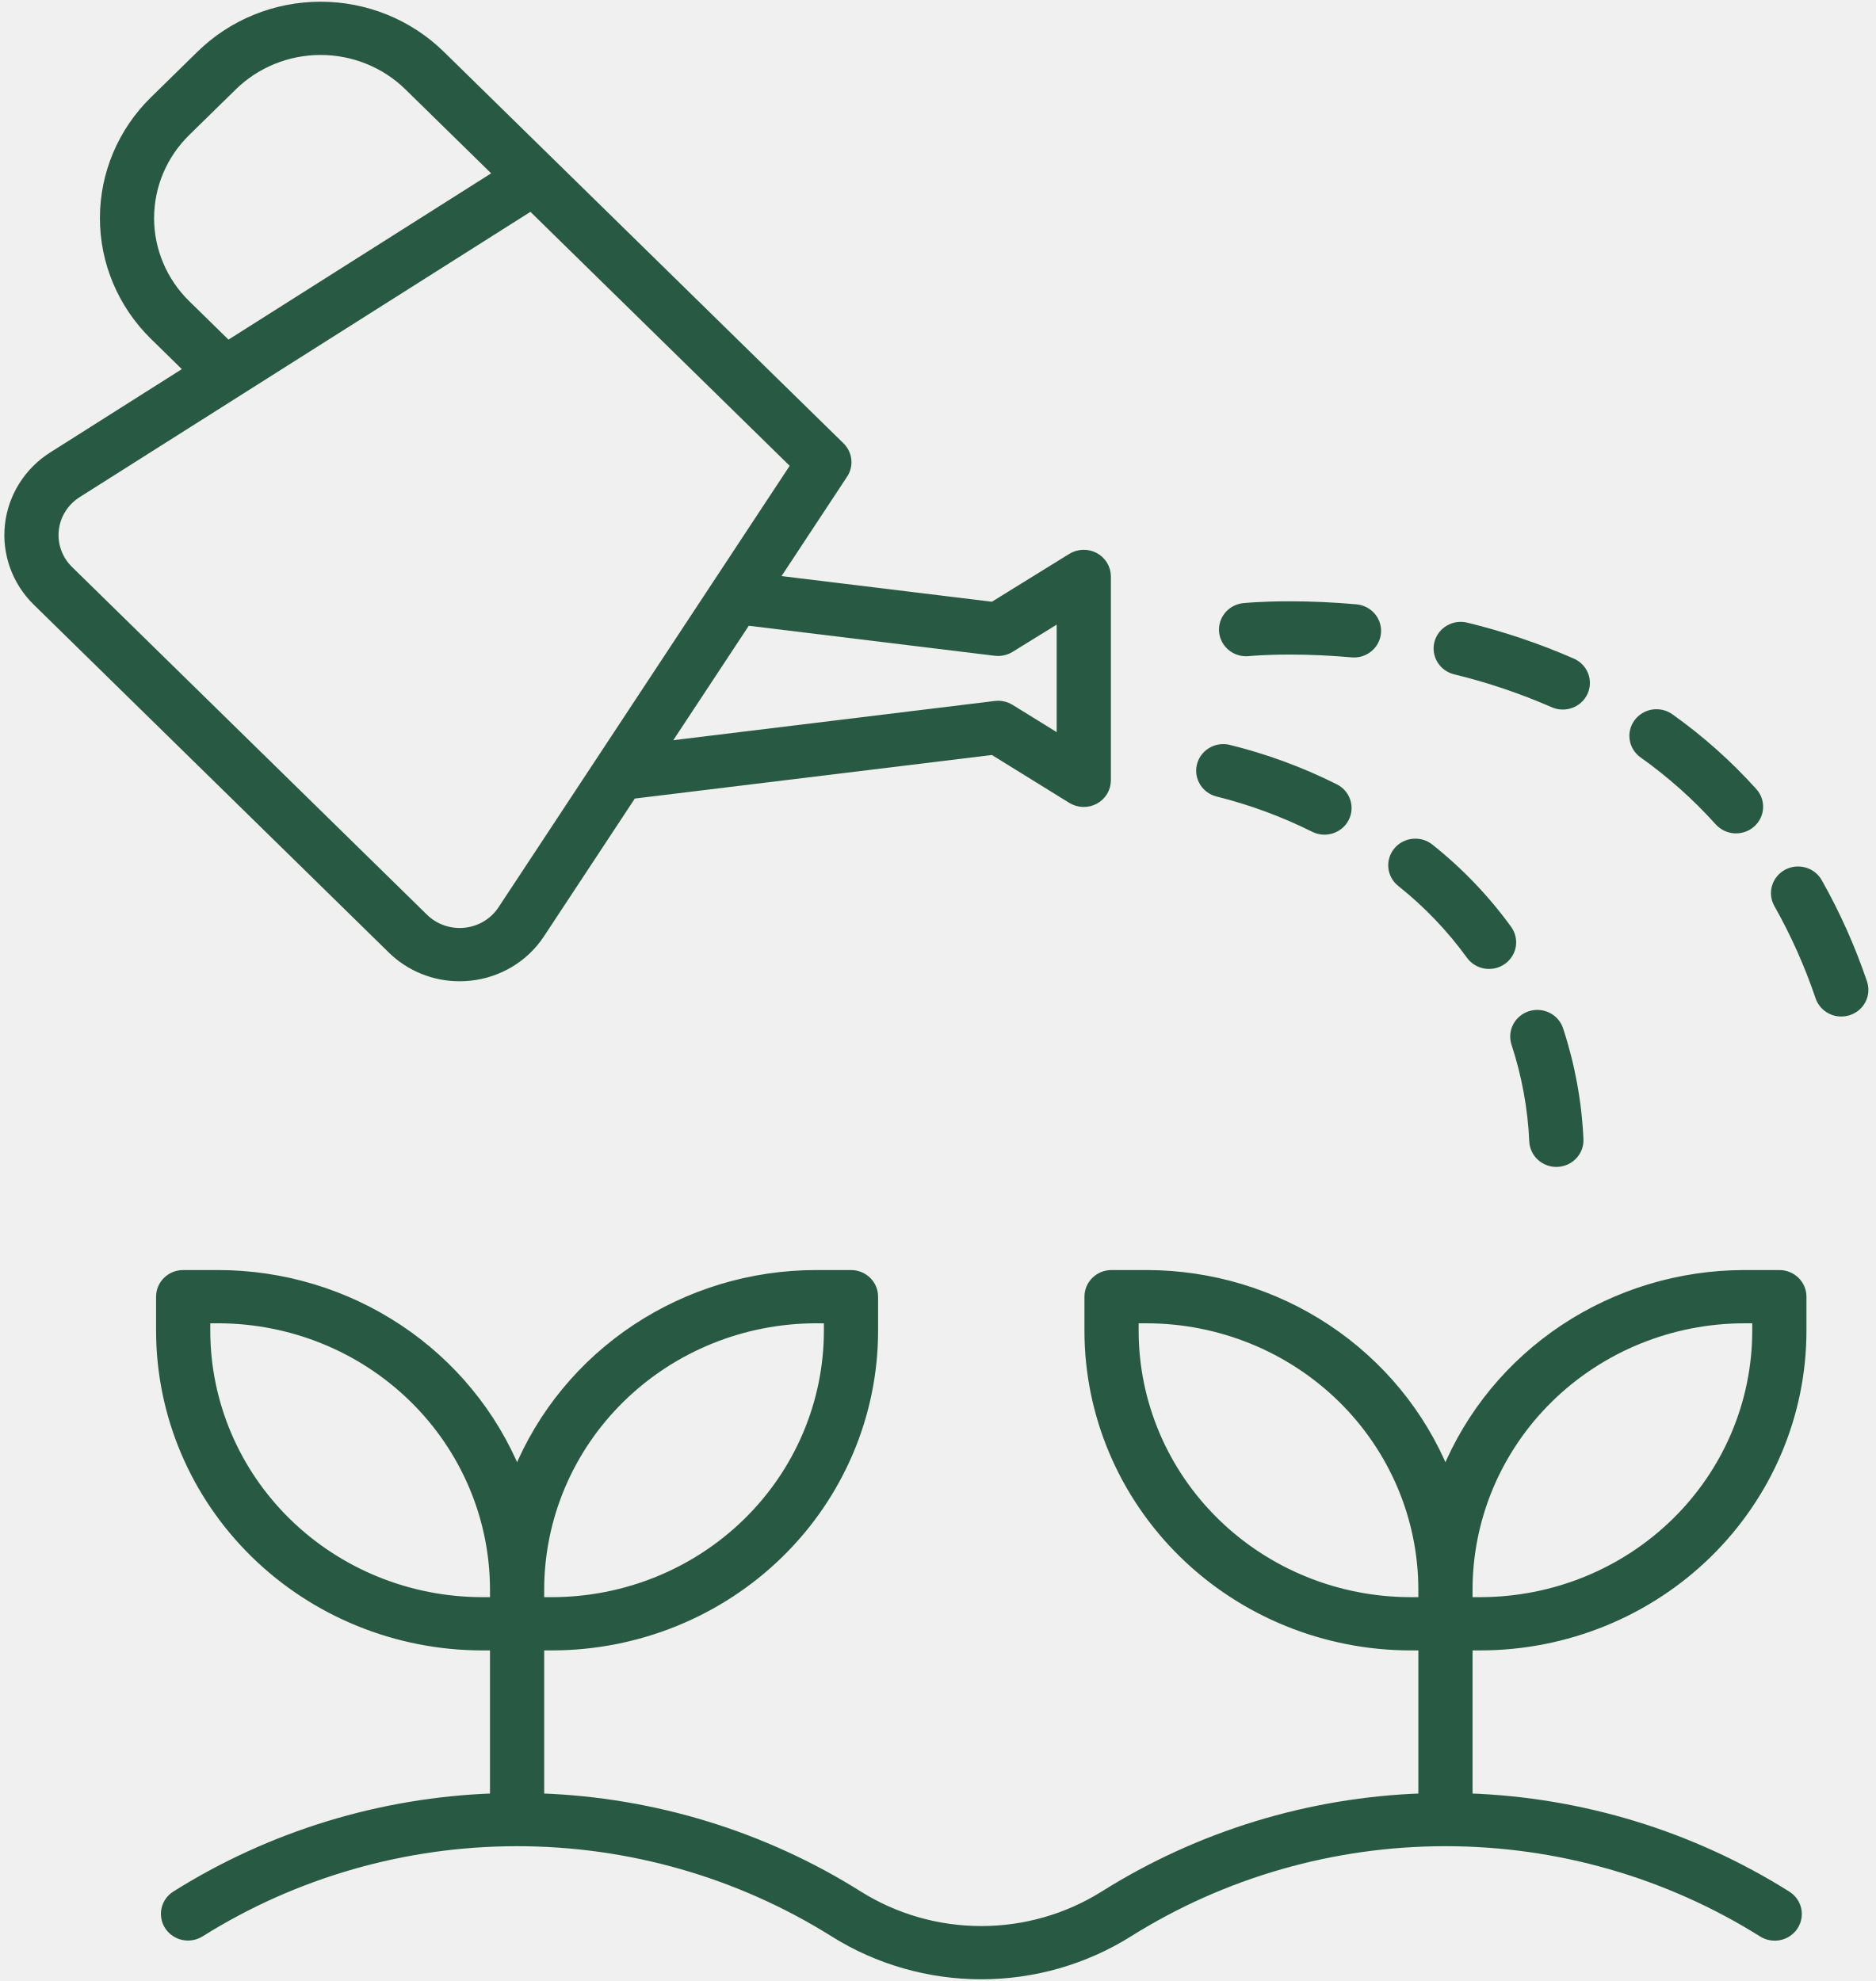
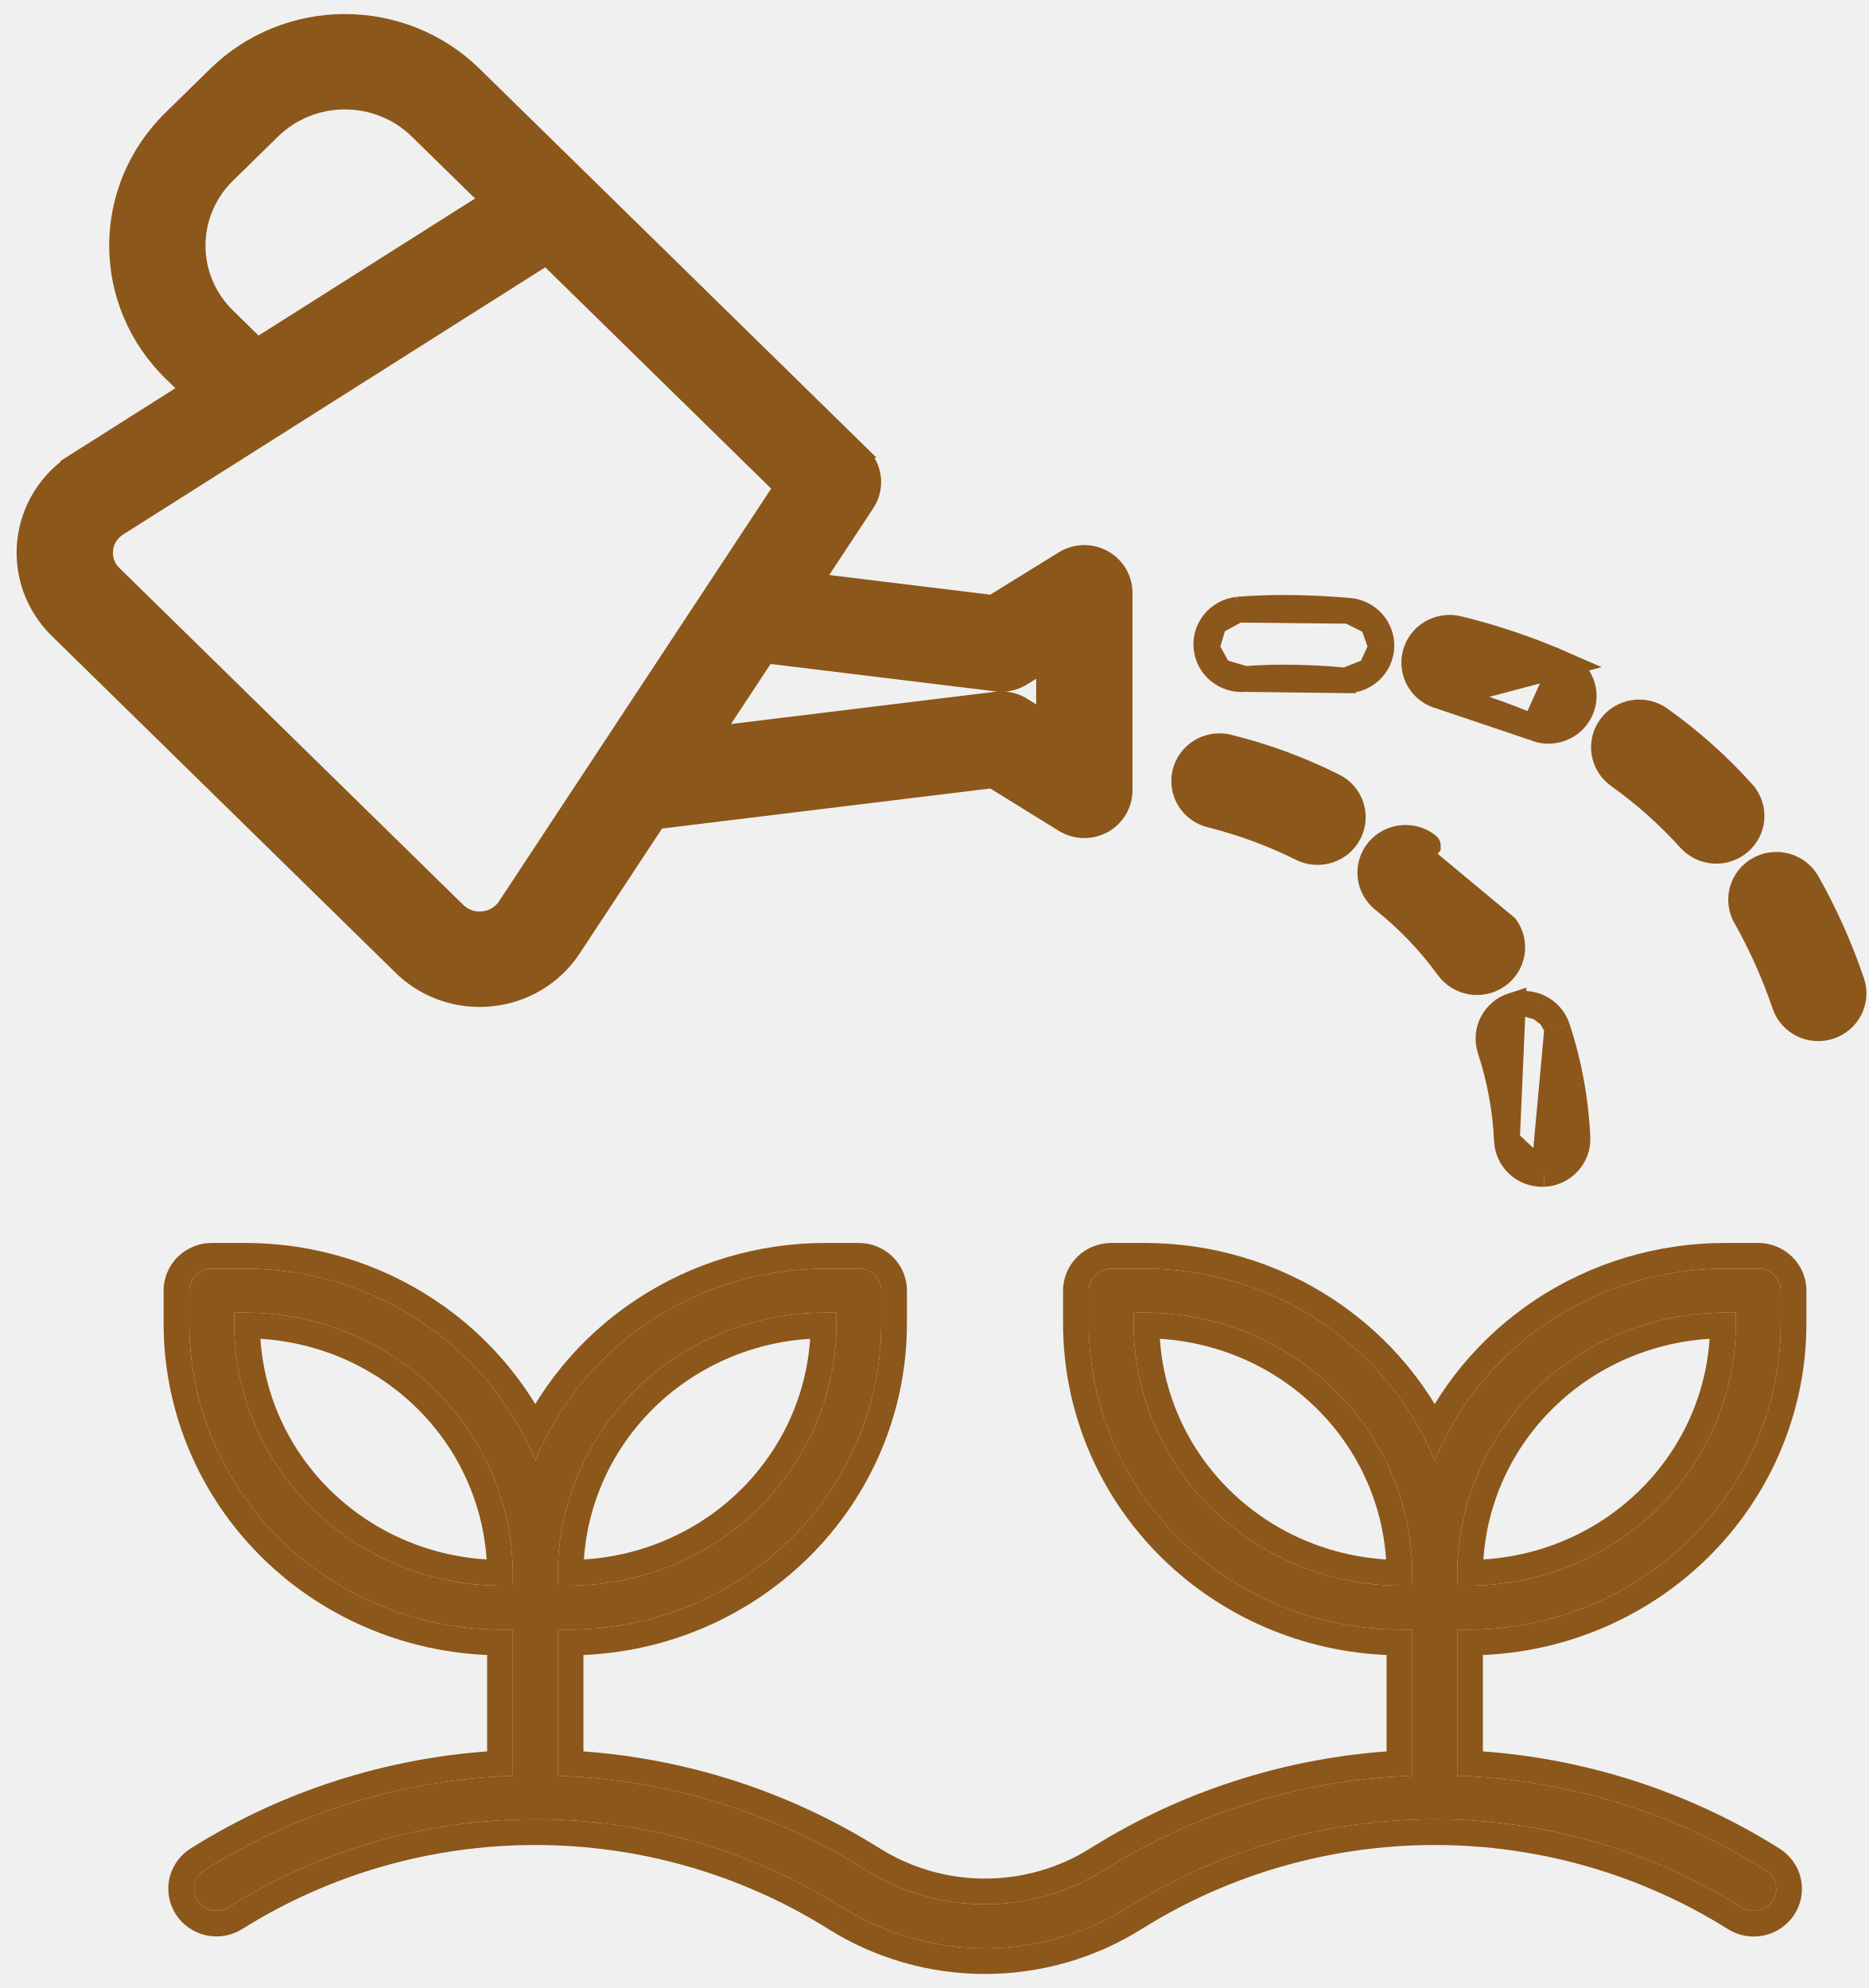
- <svg xmlns="http://www.w3.org/2000/svg" width="106" height="112" viewBox="0 0 106 112" fill="none">
-   <path d="M100.578 72.027H98.599C94.964 72.031 91.412 73.101 88.402 75.097C85.391 77.094 83.059 79.928 81.704 83.234C80.35 79.928 78.017 77.094 75.007 75.097C71.996 73.101 68.445 72.031 64.81 72.027H62.831C62.483 72.027 62.15 72.162 61.904 72.403C61.659 72.643 61.521 72.97 61.521 73.31V75.25C61.526 79.979 63.446 84.513 66.859 87.857C70.271 91.201 74.898 93.082 79.725 93.087H80.395V101.615C73.999 101.837 67.782 103.742 62.395 107.128C60.327 108.426 57.922 109.116 55.466 109.116C53.01 109.116 50.605 108.426 48.537 107.128C43.15 103.742 36.934 101.838 30.538 101.615V93.087H31.208C36.034 93.082 40.661 91.201 44.074 87.857C47.487 84.513 49.407 79.979 49.412 75.25V73.31C49.412 72.97 49.274 72.643 49.029 72.403C48.783 72.162 48.45 72.027 48.102 72.027H46.123C42.487 72.031 38.936 73.1 35.926 75.097C32.915 77.094 30.583 79.928 29.229 83.234C27.874 79.928 25.541 77.094 22.531 75.097C19.521 73.1 15.97 72.031 12.334 72.027H10.354C10.007 72.027 9.674 72.162 9.428 72.403C9.183 72.643 9.045 72.97 9.045 73.31V75.25C9.05 79.979 10.97 84.513 14.383 87.857C17.796 91.201 22.423 93.082 27.249 93.087H27.919V101.615C21.523 101.838 15.307 103.742 9.92 107.128C9.628 107.311 9.422 107.602 9.348 107.934C9.274 108.267 9.338 108.614 9.526 108.901C9.714 109.187 10.01 109.389 10.349 109.461C10.688 109.533 11.043 109.471 11.335 109.287C16.677 105.936 22.886 104.156 29.228 104.156C35.57 104.156 41.78 105.936 47.121 109.287C49.612 110.85 52.508 111.681 55.466 111.681C58.424 111.681 61.32 110.85 63.811 109.287C69.153 105.936 75.362 104.156 81.704 104.156C88.047 104.156 94.256 105.936 99.598 109.287C99.742 109.38 99.904 109.444 100.075 109.475C100.245 109.507 100.419 109.505 100.589 109.47C100.758 109.434 100.919 109.366 101.061 109.27C101.204 109.174 101.325 109.05 101.419 108.908C101.512 108.765 101.576 108.606 101.606 108.439C101.636 108.272 101.632 108.1 101.595 107.935C101.557 107.769 101.486 107.613 101.386 107.474C101.286 107.335 101.16 107.218 101.013 107.128C95.626 103.742 89.41 101.837 83.014 101.615V93.087H83.684C88.51 93.082 93.138 91.201 96.55 87.857C99.963 84.513 101.883 79.979 101.888 75.25V73.31C101.888 72.97 101.75 72.643 101.504 72.403C101.259 72.162 100.926 72.027 100.578 72.027ZM46.123 74.593H46.793V75.25C46.788 79.299 45.145 83.18 42.223 86.043C39.301 88.906 35.34 90.516 31.208 90.521H30.538V89.864C30.543 85.816 32.186 81.934 35.108 79.071C38.03 76.208 41.991 74.598 46.123 74.593ZM11.664 75.25V74.593H12.334C16.466 74.598 20.427 76.208 23.349 79.071C26.271 81.934 27.914 85.816 27.919 89.864V90.521H27.249C23.117 90.516 19.156 88.906 16.234 86.043C13.312 83.18 11.669 79.299 11.664 75.25ZM64.14 75.25V74.593H64.81C68.942 74.598 72.903 76.208 75.825 79.071C78.747 81.934 80.39 85.816 80.395 89.864V90.521H79.725C75.593 90.516 71.632 88.906 68.71 86.043C65.788 83.18 64.145 79.299 64.14 75.25ZM99.269 75.25C99.264 79.299 97.621 83.18 94.699 86.043C91.777 88.906 87.816 90.516 83.684 90.521H83.014V89.864C83.019 85.816 84.662 81.934 87.584 79.071C90.506 76.208 94.467 74.598 98.599 74.593H99.269L99.269 75.25Z" fill="#285A43" stroke="#285A43" stroke-width="0.445" />
-   <path d="M22.13 53.69C22.634 54.187 23.234 54.581 23.894 54.849C24.554 55.118 25.262 55.256 25.977 55.255C26.172 55.255 26.367 55.245 26.561 55.225C27.37 55.142 28.15 54.882 28.843 54.465C29.536 54.047 30.124 53.482 30.564 52.812L35.754 44.94L56.117 42.455L60.561 45.204C60.76 45.326 60.987 45.394 61.222 45.401C61.456 45.408 61.688 45.353 61.893 45.242C62.098 45.131 62.269 44.968 62.388 44.771C62.507 44.573 62.57 44.348 62.57 44.118V32.588C62.57 32.359 62.507 32.134 62.388 31.936C62.269 31.738 62.098 31.576 61.893 31.465C61.688 31.354 61.456 31.299 61.222 31.306C60.987 31.313 60.76 31.381 60.561 31.503L56.117 34.251L43.794 32.747L47.697 26.827C47.86 26.581 47.931 26.287 47.9 25.995C47.868 25.703 47.735 25.431 47.523 25.223L31.117 9.147L31.115 9.145L24.925 3.079C24.031 2.204 22.971 1.51 21.804 1.036C20.637 0.563 19.386 0.319 18.123 0.319C16.86 0.319 15.609 0.563 14.443 1.036C13.275 1.51 12.215 2.204 11.322 3.079L8.682 5.666C6.881 7.434 5.87 9.831 5.87 12.33C5.87 14.829 6.881 17.225 8.682 18.994L10.635 20.907L2.962 25.765C2.279 26.197 1.703 26.774 1.277 27.453C0.851 28.131 0.585 28.895 0.499 29.687C0.413 30.48 0.509 31.281 0.78 32.032C1.051 32.784 1.49 33.466 2.065 34.029L22.129 53.69L22.13 53.69ZM56.259 36.855C56.559 36.891 56.863 36.824 57.119 36.666L59.951 34.916V41.791L57.119 40.04C56.863 39.882 56.559 39.816 56.259 39.852L37.608 42.128L42.216 35.141L56.259 36.855ZM10.534 17.18C9.224 15.893 8.488 14.148 8.488 12.33C8.488 10.512 9.224 8.768 10.534 7.48L13.174 4.894C14.487 3.608 16.267 2.885 18.123 2.885C19.98 2.885 21.76 3.608 23.072 4.894L28.119 9.838L12.885 19.483L10.534 17.18ZM3.103 29.959C3.147 29.547 3.285 29.149 3.506 28.797C3.728 28.444 4.027 28.145 4.383 27.92L30.013 11.695L44.923 26.305L28.364 51.419C28.135 51.767 27.829 52.06 27.469 52.277C27.109 52.494 26.704 52.629 26.284 52.673C25.864 52.717 25.439 52.668 25.04 52.53C24.642 52.392 24.28 52.168 23.981 51.875L23.981 51.875L3.917 32.215C3.618 31.923 3.389 31.568 3.248 31.178C3.107 30.787 3.058 30.37 3.103 29.959Z" fill="#285A43" stroke="#285A43" stroke-width="0.445" />
-   <path d="M83.099 54.014C83.299 54.293 83.603 54.482 83.945 54.54C84.288 54.598 84.639 54.52 84.923 54.324C85.207 54.128 85.4 53.83 85.46 53.495C85.519 53.159 85.44 52.815 85.24 52.536C83.99 50.812 82.507 49.262 80.832 47.928C80.699 47.821 80.546 47.741 80.381 47.692C80.216 47.644 80.043 47.627 79.872 47.644C79.701 47.66 79.535 47.71 79.383 47.789C79.232 47.869 79.098 47.977 78.989 48.108C78.769 48.371 78.664 48.709 78.699 49.048C78.733 49.386 78.903 49.698 79.172 49.913C80.664 51.1 81.985 52.48 83.099 54.014Z" fill="#285A43" stroke="#285A43" stroke-width="0.445" />
-   <path d="M86.49 57.383C86.326 57.435 86.175 57.519 86.044 57.629C85.914 57.738 85.807 57.872 85.729 58.022C85.651 58.173 85.604 58.337 85.591 58.505C85.578 58.672 85.599 58.841 85.652 59.002C86.24 60.792 86.581 62.652 86.665 64.531C86.682 64.86 86.827 65.17 87.07 65.397C87.313 65.624 87.636 65.751 87.973 65.752C87.994 65.752 88.016 65.751 88.037 65.75C88.384 65.734 88.71 65.583 88.944 65.331C89.177 65.079 89.299 64.746 89.282 64.406C89.186 62.298 88.802 60.212 88.141 58.203C88.088 58.043 88.003 57.895 87.891 57.767C87.779 57.639 87.642 57.534 87.489 57.458C87.336 57.382 87.168 57.336 86.997 57.323C86.825 57.31 86.653 57.331 86.49 57.383Z" fill="#285A43" stroke="#285A43" stroke-width="0.445" />
-   <path d="M68.857 44.826C70.735 45.296 72.554 45.969 74.281 46.831C74.434 46.907 74.602 46.952 74.773 46.964C74.945 46.976 75.117 46.955 75.28 46.902C75.444 46.849 75.594 46.764 75.724 46.654C75.854 46.544 75.961 46.41 76.038 46.259C76.115 46.108 76.161 45.944 76.173 45.776C76.186 45.608 76.164 45.439 76.11 45.279C76.056 45.119 75.97 44.971 75.857 44.844C75.745 44.717 75.607 44.612 75.454 44.537C73.534 43.574 71.509 42.83 69.417 42.319C69.079 42.248 68.726 42.312 68.435 42.496C68.145 42.68 67.94 42.969 67.866 43.3C67.792 43.631 67.855 43.977 68.041 44.263C68.226 44.549 68.52 44.751 68.857 44.826Z" fill="#285A43" stroke="#285A43" stroke-width="0.445" />
-   <path d="M92.851 42.632C94.423 43.748 95.864 45.032 97.147 46.459C97.377 46.714 97.7 46.87 98.047 46.892C98.394 46.913 98.735 46.799 98.996 46.574C99.256 46.349 99.415 46.032 99.437 45.692C99.459 45.353 99.343 45.018 99.113 44.763C97.702 43.194 96.117 41.782 94.389 40.555C94.107 40.36 93.759 40.282 93.419 40.337C93.08 40.393 92.776 40.577 92.574 40.85C92.371 41.123 92.287 41.463 92.339 41.797C92.391 42.131 92.575 42.431 92.851 42.632Z" fill="#285A43" stroke="#285A43" stroke-width="0.445" />
-   <path d="M82.243 37.907C84.147 38.37 86.006 38.996 87.797 39.78C87.954 39.849 88.124 39.888 88.296 39.893C88.468 39.898 88.64 39.871 88.801 39.811C88.962 39.751 89.11 39.661 89.235 39.545C89.361 39.429 89.462 39.291 89.532 39.137C89.603 38.983 89.642 38.816 89.647 38.648C89.652 38.479 89.623 38.311 89.561 38.153C89.5 37.995 89.407 37.851 89.289 37.729C89.171 37.606 89.028 37.508 88.871 37.439C86.938 36.593 84.933 35.917 82.879 35.417C82.542 35.337 82.187 35.389 81.891 35.565C81.594 35.74 81.381 36.023 81.296 36.352C81.213 36.681 81.265 37.029 81.442 37.321C81.619 37.612 81.907 37.823 82.243 37.907Z" fill="#285A43" stroke="#285A43" stroke-width="0.445" />
-   <path d="M105.322 55.558C104.656 53.589 103.805 51.685 102.78 49.87C102.697 49.722 102.584 49.593 102.45 49.488C102.315 49.383 102.16 49.306 101.995 49.26C101.829 49.214 101.656 49.2 101.485 49.219C101.315 49.239 101.149 49.291 100.999 49.373C100.849 49.455 100.717 49.565 100.61 49.697C100.503 49.829 100.424 49.981 100.377 50.143C100.33 50.305 100.316 50.474 100.335 50.642C100.355 50.809 100.408 50.971 100.492 51.118C101.438 52.795 102.223 54.554 102.838 56.373C102.949 56.695 103.185 56.962 103.496 57.114C103.807 57.266 104.166 57.29 104.496 57.182C104.825 57.074 105.097 56.843 105.252 56.538C105.407 56.233 105.432 55.881 105.322 55.558Z" fill="#285A43" stroke="#285A43" stroke-width="0.445" />
-   <path d="M70.562 36.874C70.57 36.873 71.452 36.785 72.905 36.785C74.05 36.785 75.231 36.838 76.415 36.944C76.455 36.948 76.496 36.95 76.535 36.95C76.872 36.95 77.196 36.822 77.44 36.594C77.683 36.366 77.827 36.054 77.843 35.724C77.858 35.395 77.743 35.072 77.521 34.823C77.3 34.574 76.989 34.419 76.653 34.389C75.391 34.276 74.13 34.218 72.905 34.218C71.299 34.218 70.326 34.318 70.285 34.322C69.942 34.361 69.629 34.531 69.413 34.795C69.197 35.059 69.097 35.396 69.133 35.733C69.17 36.069 69.34 36.378 69.608 36.592C69.875 36.805 70.218 36.907 70.562 36.874Z" fill="#285A43" stroke="#285A43" stroke-width="0.445" />
+ <svg xmlns="http://www.w3.org/2000/svg" width="109" height="116" viewBox="0 0 109 116" fill="none">
+   <mask id="path-1-outside-1_1064_1025" maskUnits="userSpaceOnUse" x="9.045" y="72.027" width="97" height="44" fill="black">
+     <rect fill="white" x="9.045" y="72.027" width="97" height="44" />
+     <path d="M102.578 74.027H100.599C96.964 74.031 93.412 75.101 90.402 77.097C87.391 79.094 85.059 81.928 83.704 85.234C82.35 81.928 80.017 79.094 77.007 77.097C73.996 75.101 70.445 74.031 66.81 74.027H64.831C64.483 74.027 64.15 74.162 63.904 74.403C63.659 74.643 63.521 74.97 63.521 75.31V77.25C63.526 81.979 65.446 86.513 68.859 89.857C72.271 93.201 76.898 95.082 81.725 95.087H82.395V103.615C75.999 103.837 69.782 105.742 64.395 109.128C62.327 110.426 59.922 111.116 57.466 111.116C55.01 111.116 52.605 110.426 50.537 109.128C45.15 105.742 38.934 103.838 32.538 103.615V95.087H33.208C38.034 95.082 42.661 93.201 46.074 89.857C49.487 86.513 51.407 81.979 51.412 77.25V75.31C51.412 74.97 51.274 74.643 51.029 74.403C50.783 74.162 50.45 74.027 50.102 74.027H48.123C44.487 74.031 40.936 75.1 37.926 77.097C34.915 79.094 32.583 81.928 31.229 85.234C29.874 81.928 27.541 79.094 24.531 77.097C21.521 75.1 17.97 74.031 14.334 74.027H12.354C12.007 74.027 11.674 74.162 11.428 74.403C11.183 74.643 11.045 74.97 11.045 75.31V77.25C11.05 81.979 12.97 86.513 16.383 89.857C19.796 93.201 24.423 95.082 29.249 95.087H29.919V103.615C23.523 103.838 17.307 105.742 11.92 109.128C11.628 109.311 11.422 109.602 11.348 109.934C11.274 110.267 11.338 110.614 11.526 110.901C11.714 111.187 12.01 111.389 12.349 111.461C12.688 111.533 13.043 111.471 13.335 111.287C18.677 107.936 24.886 106.156 31.228 106.156C37.57 106.156 43.78 107.936 49.121 111.287C51.612 112.85 54.508 113.681 57.466 113.681C60.424 113.681 63.32 112.85 65.811 111.287C71.153 107.936 77.362 106.156 83.704 106.156C90.047 106.156 96.256 107.936 101.598 111.287C101.742 111.38 101.904 111.444 102.075 111.475C102.245 111.507 102.419 111.505 102.589 111.47C102.758 111.434 102.919 111.366 103.061 111.27C103.204 111.174 103.325 111.05 103.419 110.908C103.512 110.765 103.576 110.606 103.606 110.439C103.636 110.272 103.632 110.1 103.595 109.935C103.557 109.769 103.486 109.613 103.386 109.474C103.286 109.335 103.16 109.218 103.013 109.128C97.626 105.742 91.41 103.837 85.014 103.615V95.087H85.684C90.51 95.082 95.138 93.201 98.55 89.857C101.963 86.513 103.883 81.979 103.888 77.25V75.31C103.888 74.97 103.75 74.643 103.504 74.403C103.259 74.162 102.926 74.027 102.578 74.027ZM48.123 76.593H48.793V77.25C48.788 81.299 47.145 85.18 44.223 88.043C41.301 90.906 37.34 92.516 33.208 92.521H32.538V91.864C32.543 87.816 34.186 83.934 37.108 81.071C40.03 78.208 43.991 76.598 48.123 76.593ZM13.664 77.25V76.593H14.334C18.466 76.598 22.427 78.208 25.349 81.071C28.271 83.934 29.914 87.816 29.919 91.864V92.521H29.249C25.117 92.516 21.156 90.906 18.234 88.043C15.312 85.18 13.669 81.299 13.664 77.25ZM66.14 77.25V76.593H66.81C70.942 76.598 74.903 78.208 77.825 81.071C80.747 83.934 82.39 87.816 82.395 91.864V92.521H81.725C77.593 92.516 73.632 90.906 70.71 88.043C67.788 85.18 66.145 81.299 66.14 77.25ZM101.269 77.25C101.264 81.299 99.621 85.18 96.699 88.043C93.777 90.906 89.816 92.516 85.684 92.521H85.014V91.864C85.019 87.816 86.662 83.934 89.584 81.071C92.506 78.208 96.467 76.598 100.599 76.593H101.269L101.269 77.25Z" />
+   </mask>
+   <path d="M102.578 74.027H100.599C96.964 74.031 93.412 75.101 90.402 77.097C87.391 79.094 85.059 81.928 83.704 85.234C82.35 81.928 80.017 79.094 77.007 77.097C73.996 75.101 70.445 74.031 66.81 74.027H64.831C64.483 74.027 64.15 74.162 63.904 74.403C63.659 74.643 63.521 74.97 63.521 75.31V77.25C63.526 81.979 65.446 86.513 68.859 89.857C72.271 93.201 76.898 95.082 81.725 95.087H82.395V103.615C75.999 103.837 69.782 105.742 64.395 109.128C62.327 110.426 59.922 111.116 57.466 111.116C55.01 111.116 52.605 110.426 50.537 109.128C45.15 105.742 38.934 103.838 32.538 103.615V95.087H33.208C38.034 95.082 42.661 93.201 46.074 89.857C49.487 86.513 51.407 81.979 51.412 77.25V75.31C51.412 74.97 51.274 74.643 51.029 74.403C50.783 74.162 50.45 74.027 50.102 74.027H48.123C44.487 74.031 40.936 75.1 37.926 77.097C34.915 79.094 32.583 81.928 31.229 85.234C29.874 81.928 27.541 79.094 24.531 77.097C21.521 75.1 17.97 74.031 14.334 74.027H12.354C12.007 74.027 11.674 74.162 11.428 74.403C11.183 74.643 11.045 74.97 11.045 75.31V77.25C11.05 81.979 12.97 86.513 16.383 89.857C19.796 93.201 24.423 95.082 29.249 95.087H29.919V103.615C23.523 103.838 17.307 105.742 11.92 109.128C11.628 109.311 11.422 109.602 11.348 109.934C11.274 110.267 11.338 110.614 11.526 110.901C11.714 111.187 12.01 111.389 12.349 111.461C12.688 111.533 13.043 111.471 13.335 111.287C18.677 107.936 24.886 106.156 31.228 106.156C37.57 106.156 43.78 107.936 49.121 111.287C51.612 112.85 54.508 113.681 57.466 113.681C60.424 113.681 63.32 112.85 65.811 111.287C71.153 107.936 77.362 106.156 83.704 106.156C90.047 106.156 96.256 107.936 101.598 111.287C101.742 111.38 101.904 111.444 102.075 111.475C102.245 111.507 102.419 111.505 102.589 111.47C102.758 111.434 102.919 111.366 103.061 111.27C103.204 111.174 103.325 111.05 103.419 110.908C103.512 110.765 103.576 110.606 103.606 110.439C103.636 110.272 103.632 110.1 103.595 109.935C103.557 109.769 103.486 109.613 103.386 109.474C103.286 109.335 103.16 109.218 103.013 109.128C97.626 105.742 91.41 103.837 85.014 103.615V95.087H85.684C90.51 95.082 95.138 93.201 98.55 89.857C101.963 86.513 103.883 81.979 103.888 77.25V75.31C103.888 74.97 103.75 74.643 103.504 74.403C103.259 74.162 102.926 74.027 102.578 74.027ZM48.123 76.593H48.793V77.25C48.788 81.299 47.145 85.18 44.223 88.043C41.301 90.906 37.34 92.516 33.208 92.521H32.538V91.864C32.543 87.816 34.186 83.934 37.108 81.071C40.03 78.208 43.991 76.598 48.123 76.593ZM13.664 77.25V76.593H14.334C18.466 76.598 22.427 78.208 25.349 81.071C28.271 83.934 29.914 87.816 29.919 91.864V92.521H29.249C25.117 92.516 21.156 90.906 18.234 88.043C15.312 85.18 13.669 81.299 13.664 77.25ZM66.14 77.25V76.593H66.81C70.942 76.598 74.903 78.208 77.825 81.071C80.747 83.934 82.39 87.816 82.395 91.864V92.521H81.725C77.593 92.516 73.632 90.906 70.71 88.043C67.788 85.18 66.145 81.299 66.14 77.25ZM101.269 77.25C101.264 81.299 99.621 85.18 96.699 88.043C93.777 90.906 89.816 92.516 85.684 92.521H85.014V91.864C85.019 87.816 86.662 83.934 89.584 81.071C92.506 78.208 96.467 76.598 100.599 76.593H101.269L101.269 77.25Z" fill="#8C571A" />
+   <path d="M100.599 74.027L100.599 72.527L100.597 72.527L100.599 74.027ZM83.704 85.234L82.317 85.802L83.704 89.19L85.093 85.802L83.704 85.234ZM66.81 74.027L66.812 72.527H66.81V74.027ZM63.521 77.25L62.021 77.25L62.021 77.252L63.521 77.25ZM81.725 95.087L81.723 96.587H81.725V95.087ZM82.395 95.087H83.895V93.587H82.395V95.087ZM82.395 103.615L82.447 105.114L83.895 105.063V103.615H82.395ZM64.395 109.128L65.193 110.398L65.194 110.398L64.395 109.128ZM50.537 109.128L49.739 110.398L49.74 110.398L50.537 109.128ZM32.538 103.615H31.038V105.064L32.486 105.114L32.538 103.615ZM32.538 95.087V93.587H31.038V95.087H32.538ZM33.208 95.087L33.208 96.587L33.21 96.587L33.208 95.087ZM51.412 77.25L52.912 77.252V77.25H51.412ZM48.123 74.027L48.123 72.527L48.121 72.527L48.123 74.027ZM31.229 85.234L29.84 85.802L31.229 89.189L32.616 85.802L31.229 85.234ZM14.334 74.027L14.336 72.527H14.334V74.027ZM11.045 77.25L9.545 77.25L9.545 77.252L11.045 77.25ZM29.249 95.087L29.247 96.587H29.249V95.087ZM29.919 95.087H31.419V93.587H29.919V95.087ZM29.919 103.615L29.971 105.114L31.419 105.064V103.615H29.919ZM11.92 109.128L11.122 107.858L11.121 107.858L11.92 109.128ZM13.335 111.287L12.539 110.016L12.537 110.017L13.335 111.287ZM49.121 111.287L49.919 110.016L49.918 110.016L49.121 111.287ZM65.811 111.287L65.014 110.016L65.014 110.016L65.811 111.287ZM83.704 106.156V107.656V106.156ZM101.598 111.287L102.41 110.026L102.402 110.021L102.395 110.016L101.598 111.287ZM103.013 109.128L102.215 110.397L102.221 110.401L102.227 110.405L103.013 109.128ZM85.014 103.615H83.514V105.063L84.962 105.114L85.014 103.615ZM85.014 95.087V93.587H83.514V95.087H85.014ZM85.684 95.087L85.684 96.587L85.686 96.587L85.684 95.087ZM103.888 77.25L105.388 77.252V77.25H103.888ZM103.888 75.31L105.388 75.31L103.888 75.31ZM48.123 76.593L48.123 75.093L48.121 75.093L48.123 76.593ZM48.793 76.593H50.293V75.093H48.793V76.593ZM48.793 77.25L50.293 77.252V77.25H48.793ZM33.208 92.521L33.208 94.021L33.21 94.021L33.208 92.521ZM32.538 92.521H31.038V94.021H32.538V92.521ZM32.538 91.864L31.038 91.863V91.864H32.538ZM13.664 77.25L12.164 77.25L12.164 77.252L13.664 77.25ZM13.664 76.593V75.093H12.164V76.593H13.664ZM14.334 76.593L14.336 75.093H14.334V76.593ZM29.919 91.864L31.419 91.864L31.419 91.863L29.919 91.864ZM29.919 92.521V94.021H31.419V92.521H29.919ZM29.249 92.521L29.247 94.021H29.249V92.521ZM66.14 77.25L64.64 77.25L64.64 77.252L66.14 77.25ZM66.14 76.593V75.093H64.64V76.593H66.14ZM66.81 76.593L66.811 75.093H66.81V76.593ZM82.395 91.864L83.895 91.864L83.895 91.863L82.395 91.864ZM82.395 92.521V94.021H83.895V92.521H82.395ZM81.725 92.521L81.723 94.021H81.725V92.521ZM101.269 77.25L102.769 77.252L102.769 77.25L101.269 77.25ZM85.684 92.521L85.684 94.021L85.686 94.021L85.684 92.521ZM85.014 92.521H83.514V94.021H85.014V92.521ZM85.014 91.864L83.514 91.863V91.864H85.014ZM100.599 76.593L100.599 75.093L100.597 75.093L100.599 76.593ZM101.269 76.593L102.769 76.594L102.769 75.093H101.269V76.593ZM102.578 72.527H100.599V75.527H102.578V72.527ZM100.597 72.527C96.669 72.532 92.83 73.687 89.573 75.847L91.231 78.347C93.995 76.514 97.258 75.531 100.601 75.527L100.597 72.527ZM89.573 75.847C86.315 78.009 83.786 81.078 82.317 84.665L85.093 85.802C86.332 82.778 88.468 80.18 91.231 78.347L89.573 75.847ZM85.093 84.665C83.623 81.078 81.094 78.009 77.836 75.847L76.178 78.347C78.941 80.18 81.077 82.778 82.317 85.802L85.093 84.665ZM77.836 75.847C74.579 73.687 70.74 72.532 66.812 72.527L66.808 75.527C70.151 75.531 73.414 76.514 76.178 78.347L77.836 75.847ZM66.81 72.527H64.831V75.527H66.81V72.527ZM64.831 72.527C64.095 72.527 63.384 72.813 62.855 73.331L64.954 75.474C64.916 75.511 64.871 75.527 64.831 75.527V72.527ZM62.855 73.331C62.325 73.851 62.021 74.562 62.021 75.31H65.021C65.021 75.377 64.993 75.436 64.954 75.474L62.855 73.331ZM62.021 75.31V77.25H65.021V75.31H62.021ZM62.021 77.252C62.027 82.388 64.112 87.306 67.809 90.928L69.909 88.785C66.78 85.72 65.026 81.57 65.021 77.248L62.021 77.252ZM67.809 90.928C71.505 94.55 76.509 96.582 81.723 96.587L81.726 93.587C77.288 93.582 73.038 91.852 69.909 88.785L67.809 90.928ZM81.725 96.587H82.395V93.587H81.725V96.587ZM80.895 95.087V103.615H83.895V95.087H80.895ZM82.343 102.116C75.684 102.348 69.209 104.33 63.597 107.858L65.194 110.398C70.355 107.153 76.314 105.327 82.447 105.114L82.343 102.116ZM63.598 107.857C61.77 109.005 59.642 109.616 57.466 109.616L57.466 112.616C60.203 112.616 62.884 111.847 65.193 110.398L63.598 107.857ZM57.466 109.616C55.29 109.616 53.162 109.004 51.335 107.857L49.74 110.398C52.048 111.847 54.73 112.616 57.466 112.616L57.466 109.616ZM51.335 107.858C45.723 104.33 39.249 102.348 32.59 102.116L32.486 105.114C38.618 105.328 44.578 107.153 49.739 110.398L51.335 107.858ZM34.038 103.615V95.087H31.038V103.615H34.038ZM32.538 96.587H33.208V93.587H32.538V96.587ZM33.21 96.587C38.423 96.582 43.428 94.55 47.124 90.928L45.024 88.786C41.895 91.852 37.645 93.582 33.206 93.587L33.21 96.587ZM47.124 90.928C50.821 87.306 52.906 82.388 52.912 77.252L49.912 77.248C49.907 81.57 48.153 85.72 45.024 88.786L47.124 90.928ZM52.912 77.25V75.31H49.912V77.25H52.912ZM52.912 75.31C52.912 74.562 52.608 73.851 52.078 73.331L49.979 75.474C49.94 75.436 49.912 75.377 49.912 75.31H52.912ZM52.078 73.331C51.549 72.813 50.838 72.527 50.102 72.527V75.527C50.062 75.527 50.017 75.511 49.979 75.474L52.078 73.331ZM50.102 72.527H48.123V75.527H50.102V72.527ZM48.121 72.527C44.193 72.531 40.354 73.687 37.097 75.847L38.755 78.347C41.519 76.514 44.782 75.531 48.125 75.527L48.121 72.527ZM37.097 75.847C33.839 78.008 31.31 81.078 29.84 84.665L32.616 85.802C33.856 82.778 35.992 80.18 38.755 78.347L37.097 75.847ZM32.616 84.665C31.147 81.078 28.618 78.008 25.36 75.847L23.702 78.347C26.465 80.18 28.601 82.778 29.84 85.802L32.616 84.665ZM25.36 75.847C22.103 73.687 18.264 72.531 14.336 72.527L14.332 75.527C17.675 75.531 20.938 76.514 23.702 78.347L25.36 75.847ZM14.334 72.527H12.354V75.527H14.334V72.527ZM12.354 72.527C11.619 72.527 10.908 72.813 10.379 73.331L12.478 75.474C12.44 75.511 12.395 75.527 12.354 75.527V72.527ZM10.379 73.331C9.848 73.851 9.545 74.562 9.545 75.31H12.545C12.545 75.377 12.517 75.436 12.478 75.474L10.379 73.331ZM9.545 75.31V77.25H12.545V75.31H9.545ZM9.545 77.252C9.551 82.388 11.636 87.306 15.333 90.928L17.433 88.785C14.304 85.72 12.55 81.57 12.545 77.248L9.545 77.252ZM15.333 90.928C19.029 94.55 24.033 96.582 29.247 96.587L29.25 93.587C24.812 93.582 20.562 91.852 17.433 88.785L15.333 90.928ZM29.249 96.587H29.919V93.587H29.249V96.587ZM28.419 95.087V103.615H31.419V95.087H28.419ZM29.867 102.116C23.208 102.348 16.734 104.33 11.122 107.858L12.718 110.398C17.879 107.154 23.838 105.328 29.971 105.114L29.867 102.116ZM11.121 107.858C10.495 108.252 10.046 108.879 9.884 109.609L12.812 110.26C12.798 110.324 12.76 110.371 12.719 110.397L11.121 107.858ZM9.884 109.609C9.722 110.339 9.863 111.1 10.271 111.723L12.78 110.078C12.813 110.129 12.827 110.195 12.812 110.26L9.884 109.609ZM10.271 111.723C10.679 112.345 11.316 112.774 12.036 112.928L12.662 109.994C12.703 110.003 12.748 110.029 12.78 110.078L10.271 111.723ZM12.036 112.928C12.756 113.082 13.51 112.95 14.135 112.556L12.537 110.017C12.577 109.992 12.621 109.985 12.662 109.994L12.036 112.928ZM14.133 112.558C19.234 109.358 25.166 107.656 31.228 107.656L31.228 104.656C24.606 104.656 18.12 106.515 12.539 110.016L14.133 112.558ZM31.228 107.656C37.29 107.656 43.223 109.358 48.324 112.557L49.918 110.016C44.337 106.515 37.851 104.656 31.228 104.656L31.228 107.656ZM48.324 112.557C51.055 114.272 54.228 115.181 57.466 115.181L57.466 112.181C54.788 112.181 52.169 111.429 49.919 110.016L48.324 112.557ZM57.466 115.181C60.705 115.181 63.877 114.272 66.609 112.557L65.014 110.016C62.763 111.429 60.144 112.181 57.466 112.181L57.466 115.181ZM66.608 112.558C71.71 109.358 77.642 107.656 83.704 107.656V104.656C77.082 104.656 70.596 106.515 65.014 110.016L66.608 112.558ZM83.704 107.656C89.766 107.656 95.699 109.358 100.801 112.558L102.395 110.016C96.813 106.515 90.327 104.656 83.704 104.656V107.656ZM100.786 112.548C101.096 112.748 101.441 112.884 101.803 112.951L102.346 110C102.367 110.004 102.389 110.012 102.41 110.026L100.786 112.548ZM101.803 112.951C102.164 113.017 102.535 113.013 102.895 112.938L102.283 110.001C102.304 109.997 102.325 109.996 102.346 110L101.803 112.951ZM102.895 112.938C103.254 112.863 103.597 112.719 103.902 112.512L102.22 110.028C102.241 110.014 102.262 110.005 102.283 110.001L102.895 112.938ZM103.902 112.512C104.207 112.305 104.47 112.04 104.673 111.73L102.164 110.085C102.18 110.061 102.2 110.042 102.22 110.028L103.902 112.512ZM104.673 111.73C104.876 111.42 105.016 111.072 105.082 110.706L102.13 110.171C102.136 110.139 102.148 110.11 102.164 110.085L104.673 111.73ZM105.082 110.706C105.148 110.34 105.14 109.964 105.057 109.602L102.132 110.268C102.125 110.236 102.124 110.203 102.13 110.171L105.082 110.706ZM105.057 109.602C104.975 109.239 104.82 108.898 104.603 108.597L102.169 110.351C102.153 110.328 102.139 110.299 102.132 110.268L105.057 109.602ZM104.603 108.597C104.387 108.297 104.113 108.043 103.799 107.85L102.227 110.405C102.206 110.392 102.186 110.374 102.169 110.351L104.603 108.597ZM103.811 107.858C98.199 104.33 91.725 102.347 85.066 102.116L84.962 105.114C91.094 105.327 97.054 107.153 102.215 110.397L103.811 107.858ZM86.514 103.615V95.087H83.514V103.615H86.514ZM85.014 96.587H85.684V93.587H85.014V96.587ZM85.686 96.587C90.9 96.582 95.904 94.55 99.6 90.928L97.501 88.785C94.371 91.852 90.121 93.582 85.683 93.587L85.686 96.587ZM99.6 90.928C103.297 87.306 105.382 82.388 105.388 77.252L102.388 77.248C102.383 81.57 100.629 85.72 97.501 88.785L99.6 90.928ZM105.388 77.25V75.31H102.388V77.25H105.388ZM105.388 75.31C105.388 74.562 105.084 73.851 104.554 73.331L102.455 75.474C102.416 75.436 102.388 75.377 102.388 75.31L105.388 75.31ZM104.554 73.331C104.025 72.813 103.314 72.527 102.578 72.527V75.527C102.538 75.527 102.493 75.511 102.455 75.474L104.554 73.331ZM48.123 78.093H48.793V75.093H48.123V78.093ZM47.293 76.593V77.25H50.293V76.593H47.293ZM47.293 77.248C47.289 80.89 45.811 84.387 43.173 86.972L45.273 89.115C48.479 85.973 50.288 81.707 50.293 77.252L47.293 77.248ZM43.173 86.972C40.535 89.557 36.951 91.017 33.206 91.021L33.21 94.021C37.729 94.016 42.068 92.255 45.273 89.115L43.173 86.972ZM33.208 91.021H32.538V94.021H33.208V91.021ZM34.038 92.521V91.864H31.038V92.521H34.038ZM34.038 91.866C34.042 88.225 35.52 84.727 38.158 82.143L36.058 80C32.852 83.141 31.043 87.407 31.038 91.863L34.038 91.866ZM38.158 82.143C40.796 79.557 44.38 78.097 48.124 78.093L48.121 75.093C43.602 75.098 39.263 76.859 36.058 80L38.158 82.143ZM15.164 77.25V76.593H12.164V77.25H15.164ZM13.664 78.093H14.334V75.093H13.664V78.093ZM14.332 78.093C18.077 78.097 21.661 79.557 24.299 82.143L26.399 80C23.194 76.859 18.855 75.098 14.336 75.093L14.332 78.093ZM24.299 82.143C26.937 84.727 28.415 88.225 28.419 91.866L31.419 91.863C31.414 87.407 29.605 83.141 26.399 80L24.299 82.143ZM28.419 91.864V92.521H31.419V91.864H28.419ZM29.919 91.021H29.249V94.021H29.919V91.021ZM29.25 91.021C25.506 91.017 21.922 89.557 19.284 86.972L17.184 89.114C20.389 92.255 24.728 94.016 29.247 94.021L29.25 91.021ZM19.284 86.972C16.646 84.387 15.168 80.89 15.164 77.248L12.164 77.252C12.169 81.707 13.978 85.973 17.184 89.114L19.284 86.972ZM67.64 77.25V76.593H64.64V77.25H67.64ZM66.14 78.093H66.81V75.093H66.14V78.093ZM66.808 78.093C70.553 78.097 74.136 79.557 76.775 82.143L78.875 80C75.67 76.859 71.331 75.098 66.811 75.093L66.808 78.093ZM76.775 82.143C79.413 84.727 80.891 88.225 80.895 91.866L83.895 91.863C83.89 87.407 82.081 83.141 78.875 80L76.775 82.143ZM80.895 91.864V92.521H83.895V91.864H80.895ZM82.395 91.021H81.725V94.021H82.395V91.021ZM81.726 91.021C77.982 91.017 74.398 89.557 71.76 86.972L69.66 89.114C72.865 92.255 77.204 94.016 81.723 94.021L81.726 91.021ZM71.76 86.972C69.122 84.387 67.644 80.89 67.64 77.248L64.64 77.252C64.645 81.707 66.454 85.973 69.66 89.114L71.76 86.972ZM99.769 77.248C99.765 80.89 98.287 84.387 95.649 86.972L97.749 89.114C100.955 85.973 102.764 81.707 102.769 77.252L99.769 77.248ZM95.649 86.972C93.011 89.557 89.427 91.017 85.682 91.021L85.686 94.021C90.205 94.016 94.544 92.255 97.749 89.114L95.649 86.972ZM85.684 91.021H85.014V94.021H85.684V91.021ZM86.514 92.521V91.864H83.514V92.521H86.514ZM86.514 91.866C86.518 88.225 87.996 84.727 90.634 82.143L88.534 80C85.328 83.141 83.519 87.407 83.514 91.863L86.514 91.866ZM90.634 82.143C93.272 79.557 96.856 78.097 100.601 78.093L100.597 75.093C96.078 75.098 91.739 76.859 88.534 80L90.634 82.143ZM100.599 78.093H101.269V75.093H100.599V78.093ZM99.769 76.593L99.769 77.25L102.769 77.25L102.769 76.594L99.769 76.593Z" fill="#8C571A" mask="url(#path-1-outside-1_1064_1025)" />
+   <path d="M3.54 36.565L23.557 56.179L23.604 56.225C24.178 56.791 24.861 57.239 25.611 57.544C26.362 57.849 27.166 58.006 27.977 58.005C28.198 58.005 28.418 57.994 28.637 57.971C29.556 57.877 30.442 57.582 31.23 57.107C32.018 56.632 32.689 55.989 33.191 55.223C33.191 55.223 33.191 55.223 33.191 55.223L38.189 47.643L57.947 45.232L62.167 47.842L62.167 47.842C62.478 48.034 62.835 48.14 63.2 48.151C63.565 48.161 63.928 48.076 64.249 47.902C64.571 47.728 64.841 47.472 65.03 47.158C65.219 46.844 65.32 46.485 65.32 46.118V34.588C65.32 34.222 65.219 33.863 65.03 33.549C64.841 33.235 64.571 32.979 64.249 32.805C63.927 32.631 63.565 32.546 63.2 32.556C62.835 32.567 62.478 32.673 62.167 32.865L62.167 32.865L57.947 35.475L47.086 34.149L50.324 29.24C50.581 28.849 50.696 28.381 50.645 27.914C50.595 27.448 50.383 27.015 50.048 26.688L49.561 27.185L50.048 26.688L33.642 10.611L33.619 10.589L33.618 10.588L27.45 4.544C26.486 3.599 25.343 2.851 24.086 2.341C22.829 1.831 21.483 1.569 20.123 1.569C18.764 1.569 17.417 1.831 16.16 2.341C14.904 2.851 13.761 3.599 12.797 4.544C12.797 4.544 12.797 4.544 12.797 4.544L10.157 7.13L10.157 7.131C8.214 9.039 7.12 11.628 7.12 14.33C7.12 17.032 8.214 19.621 10.157 21.529L10.157 21.53L11.433 22.78L4.56 27.131L4.93 27.714L4.56 27.131C3.784 27.623 3.128 28.279 2.642 29.054C2.155 29.828 1.851 30.7 1.753 31.606C1.655 32.512 1.765 33.428 2.074 34.287C2.384 35.145 2.885 35.923 3.54 36.565L3.54 36.565ZM58.168 39.599L58.169 39.599C58.637 39.655 59.111 39.552 59.512 39.305L59.514 39.304L61.201 38.261V42.446L59.514 41.402L59.513 41.402C59.111 41.154 58.637 41.051 58.169 41.107L58.168 41.107L41.127 43.187L44.586 37.942L58.168 39.599ZM5.849 32.041L5.849 32.038C5.881 31.74 5.98 31.452 6.141 31.195C6.303 30.939 6.521 30.72 6.783 30.555L6.784 30.554L31.912 14.646L45.957 28.408L29.738 53.006L29.738 53.006C29.571 53.26 29.347 53.475 29.082 53.634C28.817 53.794 28.517 53.894 28.206 53.927C27.895 53.959 27.58 53.923 27.286 53.821C26.991 53.719 26.725 53.554 26.506 53.34L26.506 53.34L6.442 33.679L6.441 33.678C6.222 33.465 6.056 33.206 5.954 32.923C5.851 32.64 5.816 32.339 5.849 32.041ZM13.06 18.645C11.891 17.497 11.238 15.945 11.238 14.33C11.238 12.715 11.891 11.163 13.06 10.015L15.699 7.43C16.87 6.282 18.461 5.635 20.123 5.635C21.785 5.635 23.377 6.282 24.547 7.43L28.917 11.711L14.985 20.531L13.06 18.645Z" fill="#8C571A" stroke="#8C571A" stroke-width="1.5" />
+   <path d="M87.849 54.098L87.849 54.098L82.832 49.928L83.301 49.343C83.301 49.343 83.301 49.342 83.3 49.342C83.091 49.174 82.851 49.049 82.594 48.973C82.337 48.897 82.067 48.871 81.8 48.897C81.532 48.923 81.273 49.001 81.035 49.125C80.797 49.25 80.586 49.42 80.413 49.626C80.065 50.043 79.898 50.582 79.953 51.123C80.008 51.665 80.279 52.158 80.703 52.498L80.703 52.498L80.705 52.5C82.144 53.645 83.417 54.975 84.491 56.454C84.808 56.894 85.287 57.188 85.82 57.279C86.354 57.37 86.904 57.249 87.35 56.942C87.796 56.633 88.103 56.161 88.198 55.625C88.293 55.089 88.166 54.54 87.849 54.098Z" fill="#8C571A" stroke="#8C571A" stroke-width="1.5" />
+   <path d="M87.916 66.565L87.916 66.565C87.835 64.754 87.507 62.962 86.94 61.237C86.856 60.983 86.823 60.714 86.844 60.446C86.864 60.178 86.939 59.917 87.063 59.678C87.186 59.439 87.356 59.227 87.562 59.054C87.767 58.882 88.005 58.751 88.26 58.669L87.916 66.565ZM87.916 66.565L87.916 66.568M87.916 66.565L87.916 66.568M87.916 66.568C87.943 67.094 88.174 67.587 88.558 67.945C88.942 68.303 89.448 68.501 89.972 68.502H89.973M87.916 66.568L89.973 68.502M89.973 68.502C90.007 68.502 90.039 68.501 90.066 68.5L90.066 68.5M89.973 68.502L90.066 68.5M90.066 68.5L90.073 68.499M90.066 68.5L90.073 68.499M90.073 68.499C90.614 68.474 91.126 68.238 91.494 67.84C91.863 67.442 92.057 66.914 92.031 66.371C91.932 64.195 91.536 62.042 90.854 59.969L90.854 59.969M90.073 68.499L90.854 59.969M90.854 59.969L90.853 59.966M90.854 59.969L90.853 59.966M90.853 59.966C90.768 59.711 90.632 59.475 90.455 59.273M90.853 59.966L90.455 59.273M90.455 59.273C90.278 59.071 90.063 58.906 89.823 58.786M90.455 59.273L89.823 58.786M89.823 58.786C89.582 58.667 89.321 58.595 89.053 58.575M89.823 58.786L89.053 58.575M89.053 58.575C88.785 58.555 88.516 58.587 88.261 58.669L89.053 58.575Z" fill="#8C571A" stroke="#8C571A" stroke-width="1.5" />
+   <path d="M75.945 49.502L75.945 49.502L75.95 49.505C76.191 49.623 76.453 49.693 76.721 49.712C76.988 49.731 77.257 49.698 77.513 49.615C77.768 49.532 78.005 49.4 78.21 49.226C78.415 49.052 78.583 48.84 78.706 48.6C78.828 48.361 78.902 48.099 78.921 47.831C78.941 47.562 78.906 47.293 78.82 47.038C78.734 46.783 78.597 46.549 78.419 46.347C78.242 46.147 78.027 45.983 77.787 45.865C75.818 44.878 73.74 44.115 71.595 43.59L71.582 43.587L71.569 43.584C71.041 43.475 70.49 43.574 70.034 43.862C69.578 44.151 69.252 44.608 69.134 45.136C69.016 45.665 69.117 46.217 69.412 46.671C69.704 47.121 70.162 47.437 70.684 47.555C72.506 48.012 74.27 48.665 75.945 49.502Z" fill="#8C571A" stroke="#8C571A" stroke-width="1.5" />
+   <path d="M94.409 45.238L94.409 45.238L94.417 45.244C95.944 46.328 97.343 47.574 98.589 48.96C98.952 49.364 99.46 49.606 100 49.64C100.541 49.674 101.075 49.496 101.485 49.142C101.897 48.787 102.15 48.284 102.186 47.741C102.221 47.198 102.034 46.666 101.671 46.262L101.671 46.261C100.222 44.651 98.596 43.203 96.823 41.943L96.823 41.943L96.815 41.938C96.373 41.632 95.829 41.511 95.299 41.597C94.769 41.683 94.291 41.971 93.971 42.404C93.65 42.837 93.515 43.379 93.598 43.913C93.681 44.445 93.975 44.921 94.409 45.238Z" fill="#8C571A" stroke="#8C571A" stroke-width="1.5" />
+   <path d="M84.061 40.634L84.061 40.634C83.537 40.503 83.083 40.173 82.801 39.711C82.52 39.248 82.436 38.692 82.57 38.166C82.704 37.641 83.044 37.194 83.509 36.919C83.974 36.644 84.529 36.562 85.054 36.688L85.056 36.688L85.056 36.688C87.152 37.198 89.199 37.889 91.172 38.752L84.061 40.634ZM84.061 40.634L84.066 40.636M84.061 40.634L84.066 40.636M84.066 40.636C85.927 41.088 87.744 41.7 89.496 42.466M84.066 40.636L89.496 42.466M89.496 42.466C89.741 42.575 90.005 42.635 90.273 42.643C90.541 42.651 90.809 42.608 91.062 42.514C91.314 42.421 91.546 42.279 91.744 42.096C91.942 41.914 92.102 41.694 92.214 41.449C92.326 41.204 92.388 40.94 92.396 40.67C92.404 40.401 92.358 40.132 92.26 39.881C92.162 39.63 92.015 39.401 91.828 39.208C91.641 39.014 91.418 38.859 91.172 38.752L89.496 42.466Z" fill="#8C571A" stroke="#8C571A" stroke-width="1.5" />
+   <path d="M105.434 51.501L105.434 51.501L105.432 51.499C105.3 51.265 105.122 51.06 104.909 50.896C104.697 50.731 104.455 50.609 104.196 50.537C103.938 50.465 103.667 50.444 103.401 50.474C103.134 50.504 102.876 50.586 102.64 50.715C102.404 50.843 102.196 51.017 102.027 51.225C101.858 51.435 101.732 51.675 101.656 51.933C101.581 52.192 101.559 52.462 101.591 52.73C101.622 52.997 101.707 53.254 101.839 53.488C102.762 55.124 103.528 56.839 104.128 58.613L104.129 58.615C104.304 59.129 104.68 59.55 105.167 59.788C105.653 60.025 106.215 60.064 106.729 59.895C107.244 59.726 107.674 59.362 107.921 58.878C108.167 58.394 108.208 57.832 108.033 57.318C107.351 55.304 106.481 53.357 105.434 51.501Z" fill="#8C571A" stroke="#8C571A" stroke-width="1.5" />
+   <path d="M78.348 39.692L78.348 39.691C77.186 39.587 76.027 39.535 74.905 39.535C74.194 39.535 73.624 39.556 73.233 39.578C73.038 39.589 72.888 39.6 72.787 39.608C72.693 39.615 72.641 39.62 72.633 39.621C72.633 39.621 72.633 39.621 72.633 39.621L78.348 39.692ZM78.348 39.692C78.412 39.697 78.475 39.7 78.535 39.7L78.536 39.7M78.348 39.692L78.536 39.7M78.536 39.7C79.061 39.699 79.569 39.501 79.953 39.141M78.536 39.7L79.953 39.141M72.208 35.576L72.208 35.576C72.269 35.57 73.268 35.468 74.905 35.468C76.153 35.468 77.436 35.527 78.72 35.642L72.208 35.576ZM72.208 35.576L72.201 35.577M72.208 35.576L72.201 35.577M72.201 35.577C71.666 35.638 71.173 35.903 70.832 36.321M72.201 35.577L70.832 36.321M79.953 39.141C80.337 38.781 80.567 38.286 80.592 37.759M79.953 39.141L80.592 37.759M80.592 37.759C80.616 37.232 80.432 36.718 80.081 36.324M80.592 37.759L80.081 36.324M80.081 36.324C79.731 35.931 79.243 35.688 78.72 35.642L80.081 36.324ZM70.832 36.321C70.49 36.739 70.329 37.276 70.388 37.814M70.832 36.321L70.388 37.814M70.388 37.814C70.446 38.351 70.718 38.841 71.14 39.177M70.388 37.814L71.14 39.177M71.14 39.177C71.561 39.514 72.097 39.672 72.632 39.621L71.14 39.177Z" fill="#8C571A" stroke="#8C571A" stroke-width="1.5" />
</svg>
